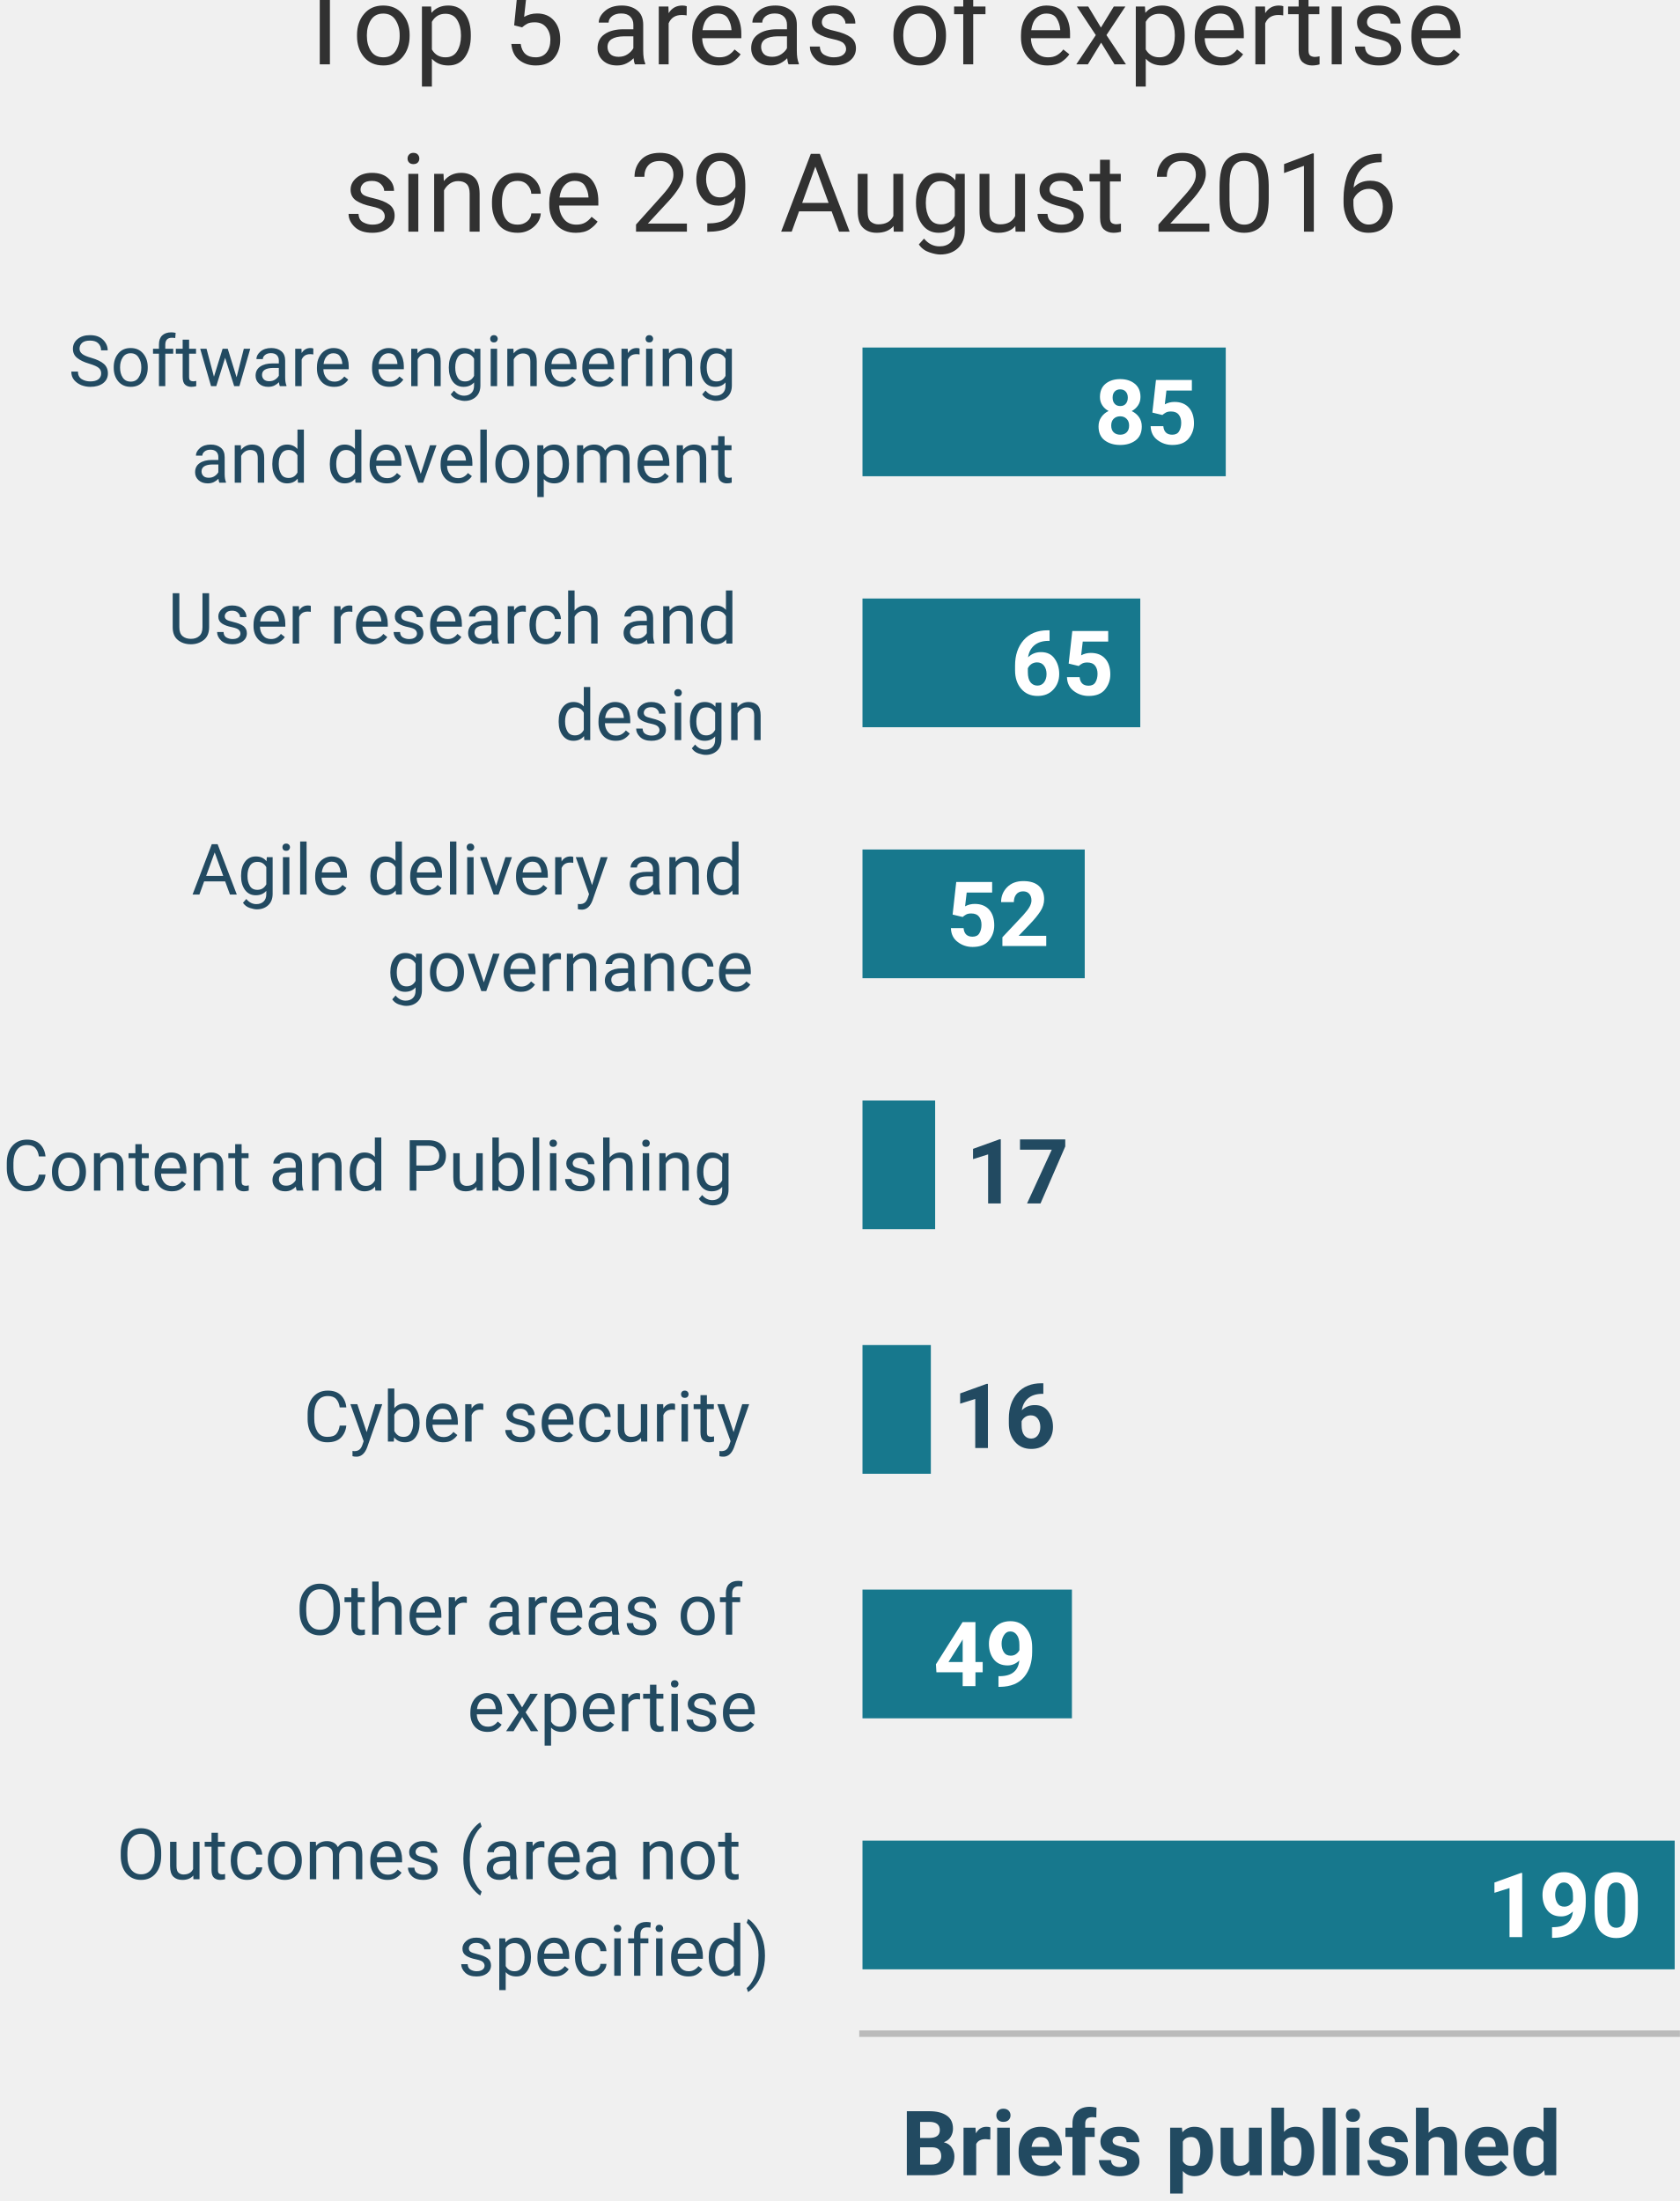
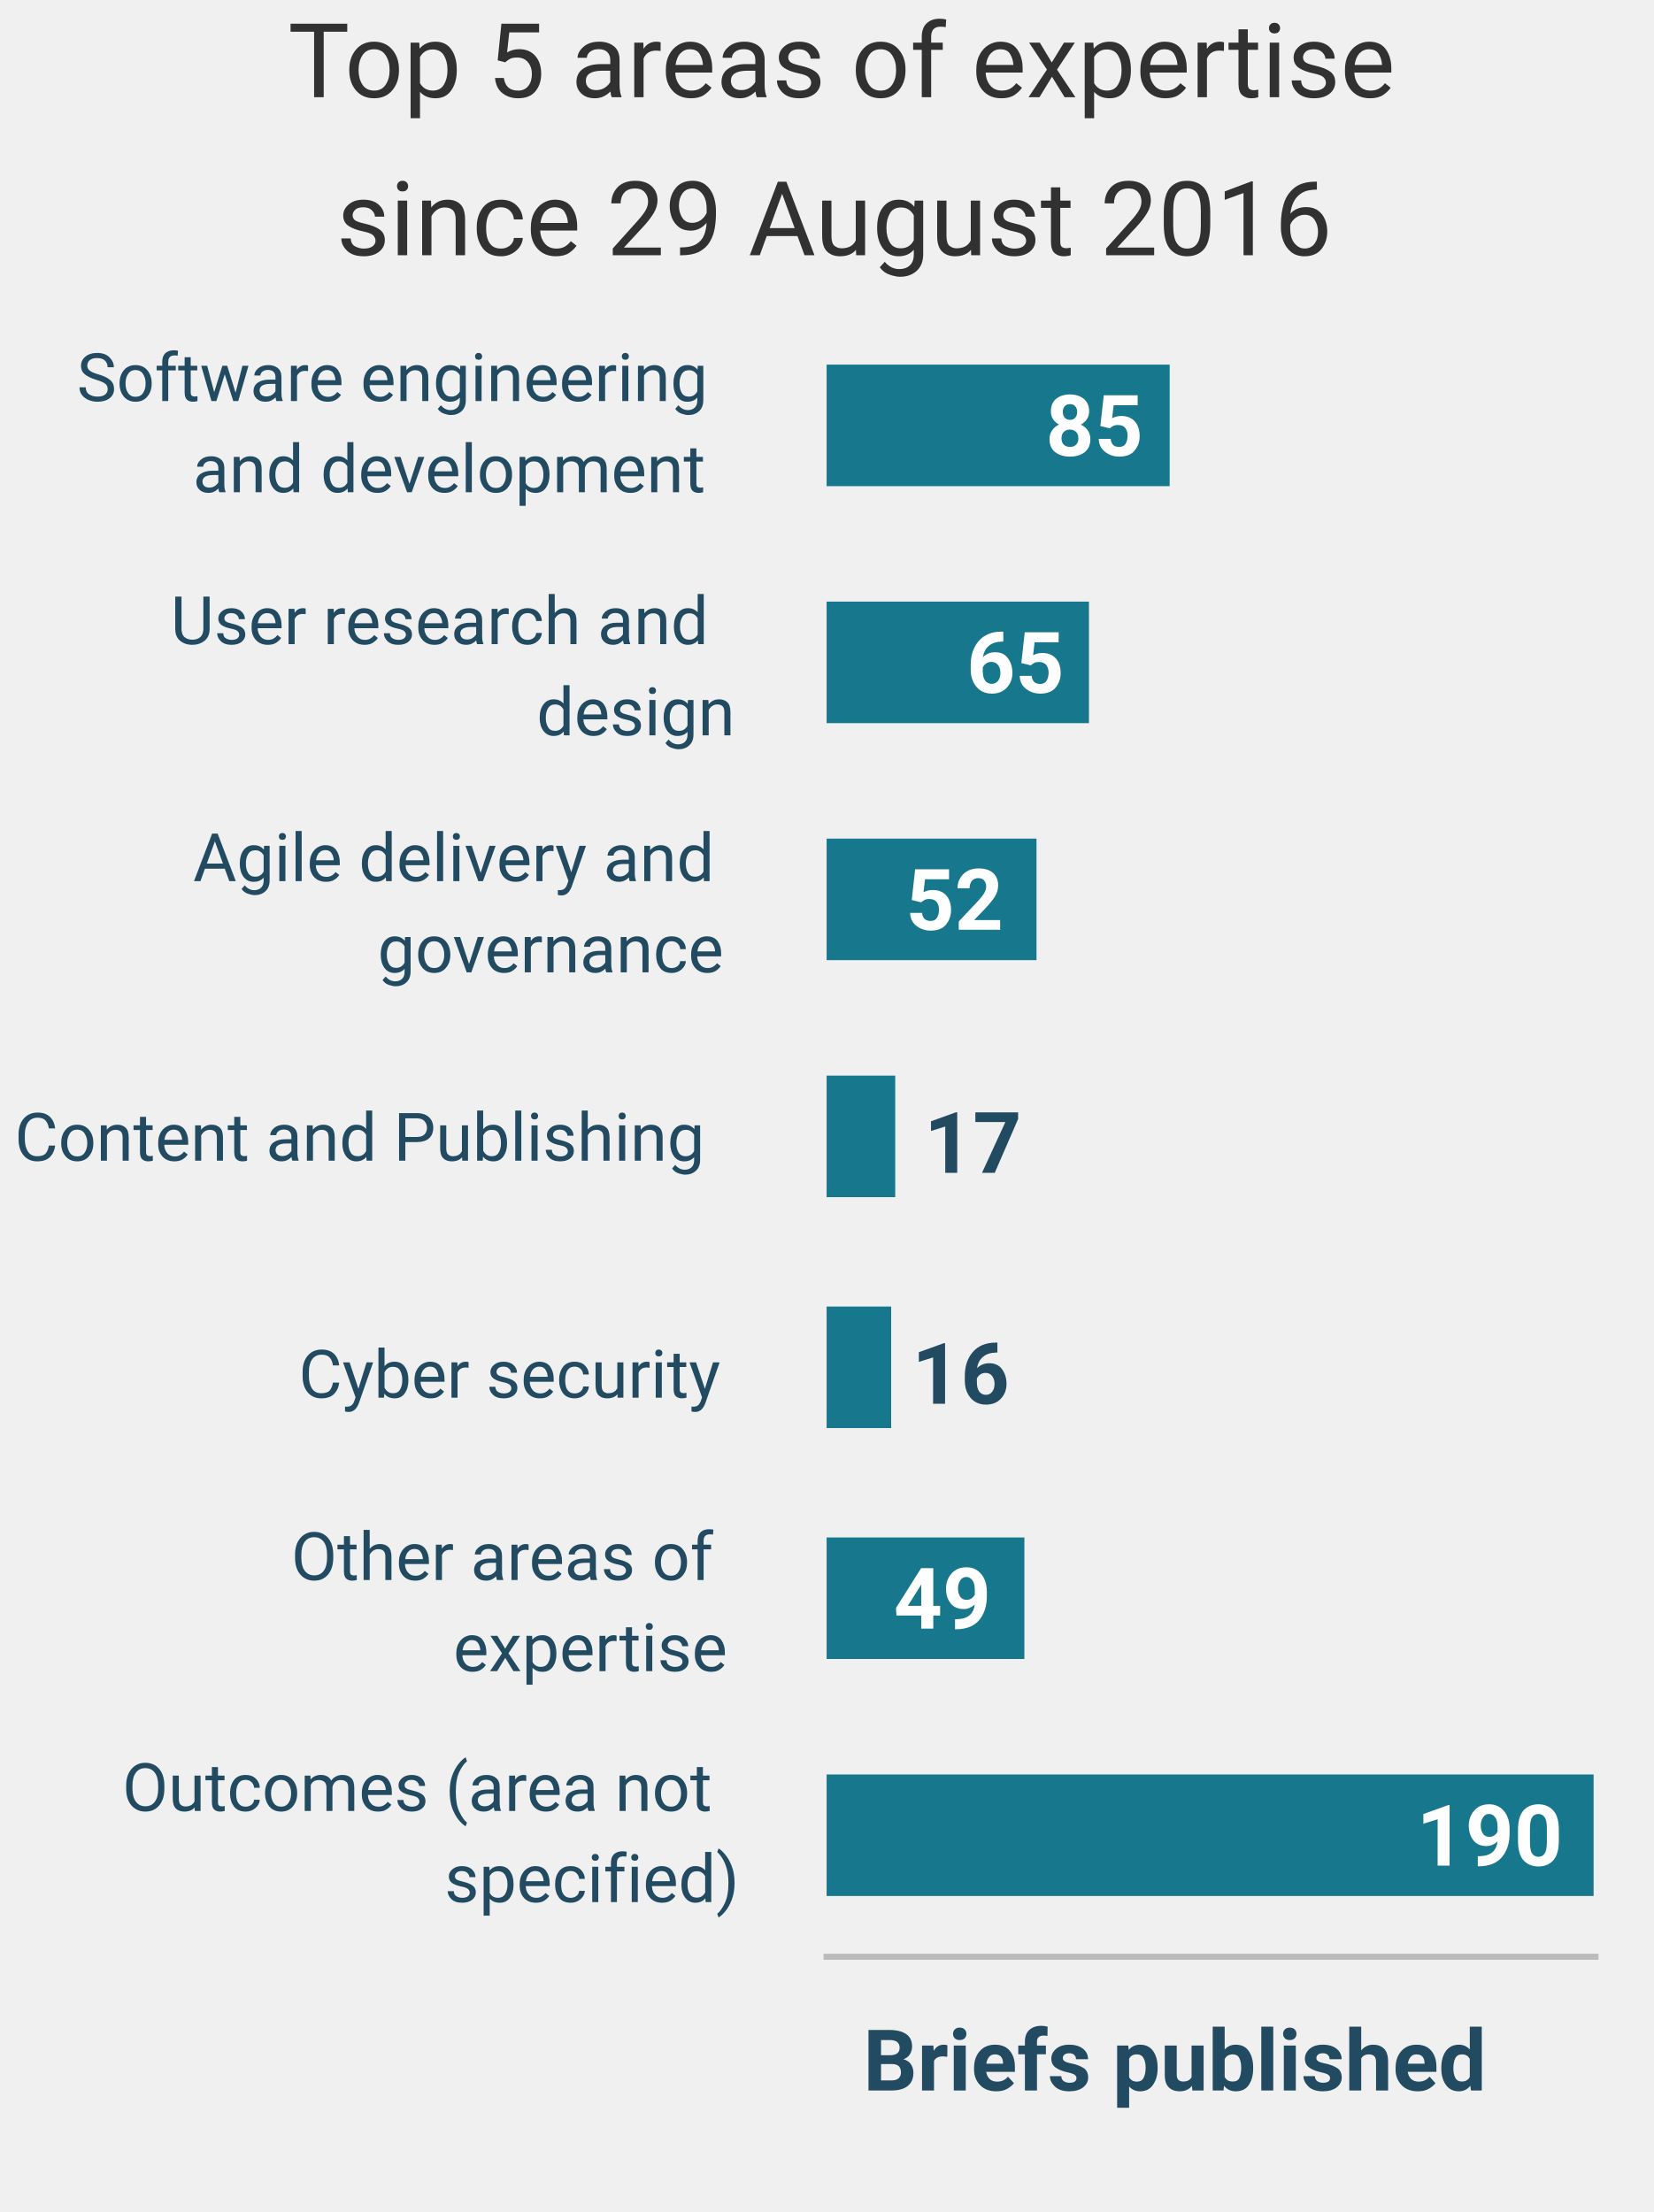
- <svg xmlns="http://www.w3.org/2000/svg" font-family="-apple-system, BlinkMacSystemFont, &quot;Segoe UI&quot;, Roboto, Helvetica, Arial, sans-serif, &quot;Apple Color Emoji&quot;, &quot;Segoe UI Emoji&quot;, &quot;Segoe UI Symbol&quot;" width="261px" height="342px" viewBox="0 0 261 342" version="1.1">
+ <svg xmlns="http://www.w3.org/2000/svg" font-family="-apple-system, BlinkMacSystemFont, &quot;Segoe UI&quot;, Roboto, Helvetica, Arial, sans-serif, &quot;Apple Color Emoji&quot;, &quot;Segoe UI Emoji&quot;, &quot;Segoe UI Symbol&quot;" width="272px" height="364px" viewBox="0 0 272 364" version="1.1" style="background: #FFFFFF;">
  <defs />
-   <g id="Jan-monthly-report-less-than-767px" stroke="none" stroke-width="1" fill="none" fill-rule="evenodd" transform="translate(-26, -3424)">
-     <g id="767-types-of-briefs-on-marketplace" transform="translate(24, 3418)">
+   <g id="Symbols" stroke="none" stroke-width="1" fill="none" fill-rule="evenodd">
+     <g id="767-types-of-briefs-on-marketplace">
      <g>
        <g id="Group-16" transform="translate(136, 60)">
          <rect id="Rectangle-10-Copy-28" fill="#17788D" x="0" y="0" width="56.44" height="20" />
          <rect id="Rectangle-10-Copy-29" fill="#17788D" x="0" y="232" width="126.19" height="20" />
          <rect id="Rectangle-10-Copy-30" fill="#17788D" x="0" y="39" width="43.16" height="20" />
          <rect id="Rectangle-10-Copy-31" fill="#17788D" x="0" y="78" width="34.53" height="20" />
          <rect id="Rectangle-10-Copy-32" fill="#17788D" x="0" y="193" width="32.54" height="20" />
          <rect id="Rectangle-10-Copy-33" fill="#17788D" x="0" y="117" width="11.29" height="20" />
          <rect id="Rectangle-10-Copy-34" fill="#17788D" x="0" y="155" width="10.62" height="20" />
          <text id="190" font-size="14" font-weight="bold" fill="#FFFFFF">
            <tspan x="97.026" y="247">190</tspan>
          </text>
          <text id="52" font-size="14" font-weight="bold" fill="#FFFFFF">
            <tspan x="13.018" y="93">52</tspan>
          </text>
          <text id="65" font-size="14" font-weight="bold" fill="#FFFFFF">
            <tspan x="23.018" y="54">65</tspan>
          </text>
          <text id="85" font-size="14" font-weight="bold" fill="#FFFFFF">
            <tspan x="36.018" y="15">85</tspan>
          </text>
          <text id="49" font-size="14" font-weight="bold" fill="#FFFFFF">
            <tspan x="11.018" y="208">49</tspan>
          </text>
          <text id="17" font-size="14" font-weight="bold" fill="#224A61">
            <tspan x="16.018" y="133">17</tspan>
          </text>
          <text id="16" font-size="14" font-weight="bold" fill="#224A61">
            <tspan x="14.018" y="171">16</tspan>
          </text>
        </g>
        <path d="M135.994,322 L262.501,322" id="Line-Copy" stroke="#BBBBBB" stroke-linecap="square" />
        <text id="Software-engineering" font-size="11" font-weight="normal" fill="#224A61">
          <tspan x="12.639" y="66">Software engineering </tspan>
          <tspan x="31.733" y="81">and development</tspan>
        </text>
        <text id="Outcomes-(area-not-s" font-size="11" font-weight="normal" fill="#224A61">
          <tspan x="20.121" y="298">Outcomes (area not </tspan>
          <tspan x="73.145" y="313">specified)</tspan>
        </text>
        <text id="User-research-and-de" font-size="11" font-weight="normal" fill="#224A61">
          <tspan x="28.081" y="106">User research and </tspan>
          <tspan x="88.28" y="121">design</tspan>
        </text>
        <text id="Agile-delivery-and-g" font-size="11" font-weight="normal" fill="#224A61">
          <tspan x="31.76" y="145">Agile delivery and </tspan>
          <tspan x="62.128" y="160">governance</tspan>
        </text>
        <text id="Other-areas-of-exper" font-size="11" font-weight="normal" fill="#224A61">
          <tspan x="47.906" y="260">Other areas of </tspan>
          <tspan x="74.579" y="275">expertise</tspan>
        </text>
        <text id="Content-and-Publishi" font-size="11" font-weight="normal" fill="#224A61">
          <tspan x="2.413" y="191">Content and Publishing</tspan>
        </text>
        <text id="Cyber-security" font-size="11" font-weight="normal" fill="#224A61">
          <tspan x="49.152" y="230">Cyber security</tspan>
        </text>
        <text id="Top-5-areas-of-exper" font-size="17" font-weight="normal" line-spacing="26" fill="#313131">
          <tspan x="47.381" y="16">Top 5 areas of expertise </tspan>
          <tspan x="55.375" y="42">since 29 August 2016</tspan>
        </text>
        <text id="Briefs-published" font-size="14" font-weight="bold" fill="#224A61">
          <tspan x="142" y="344">Briefs published</tspan>
        </text>
      </g>
    </g>
  </g>
</svg>
